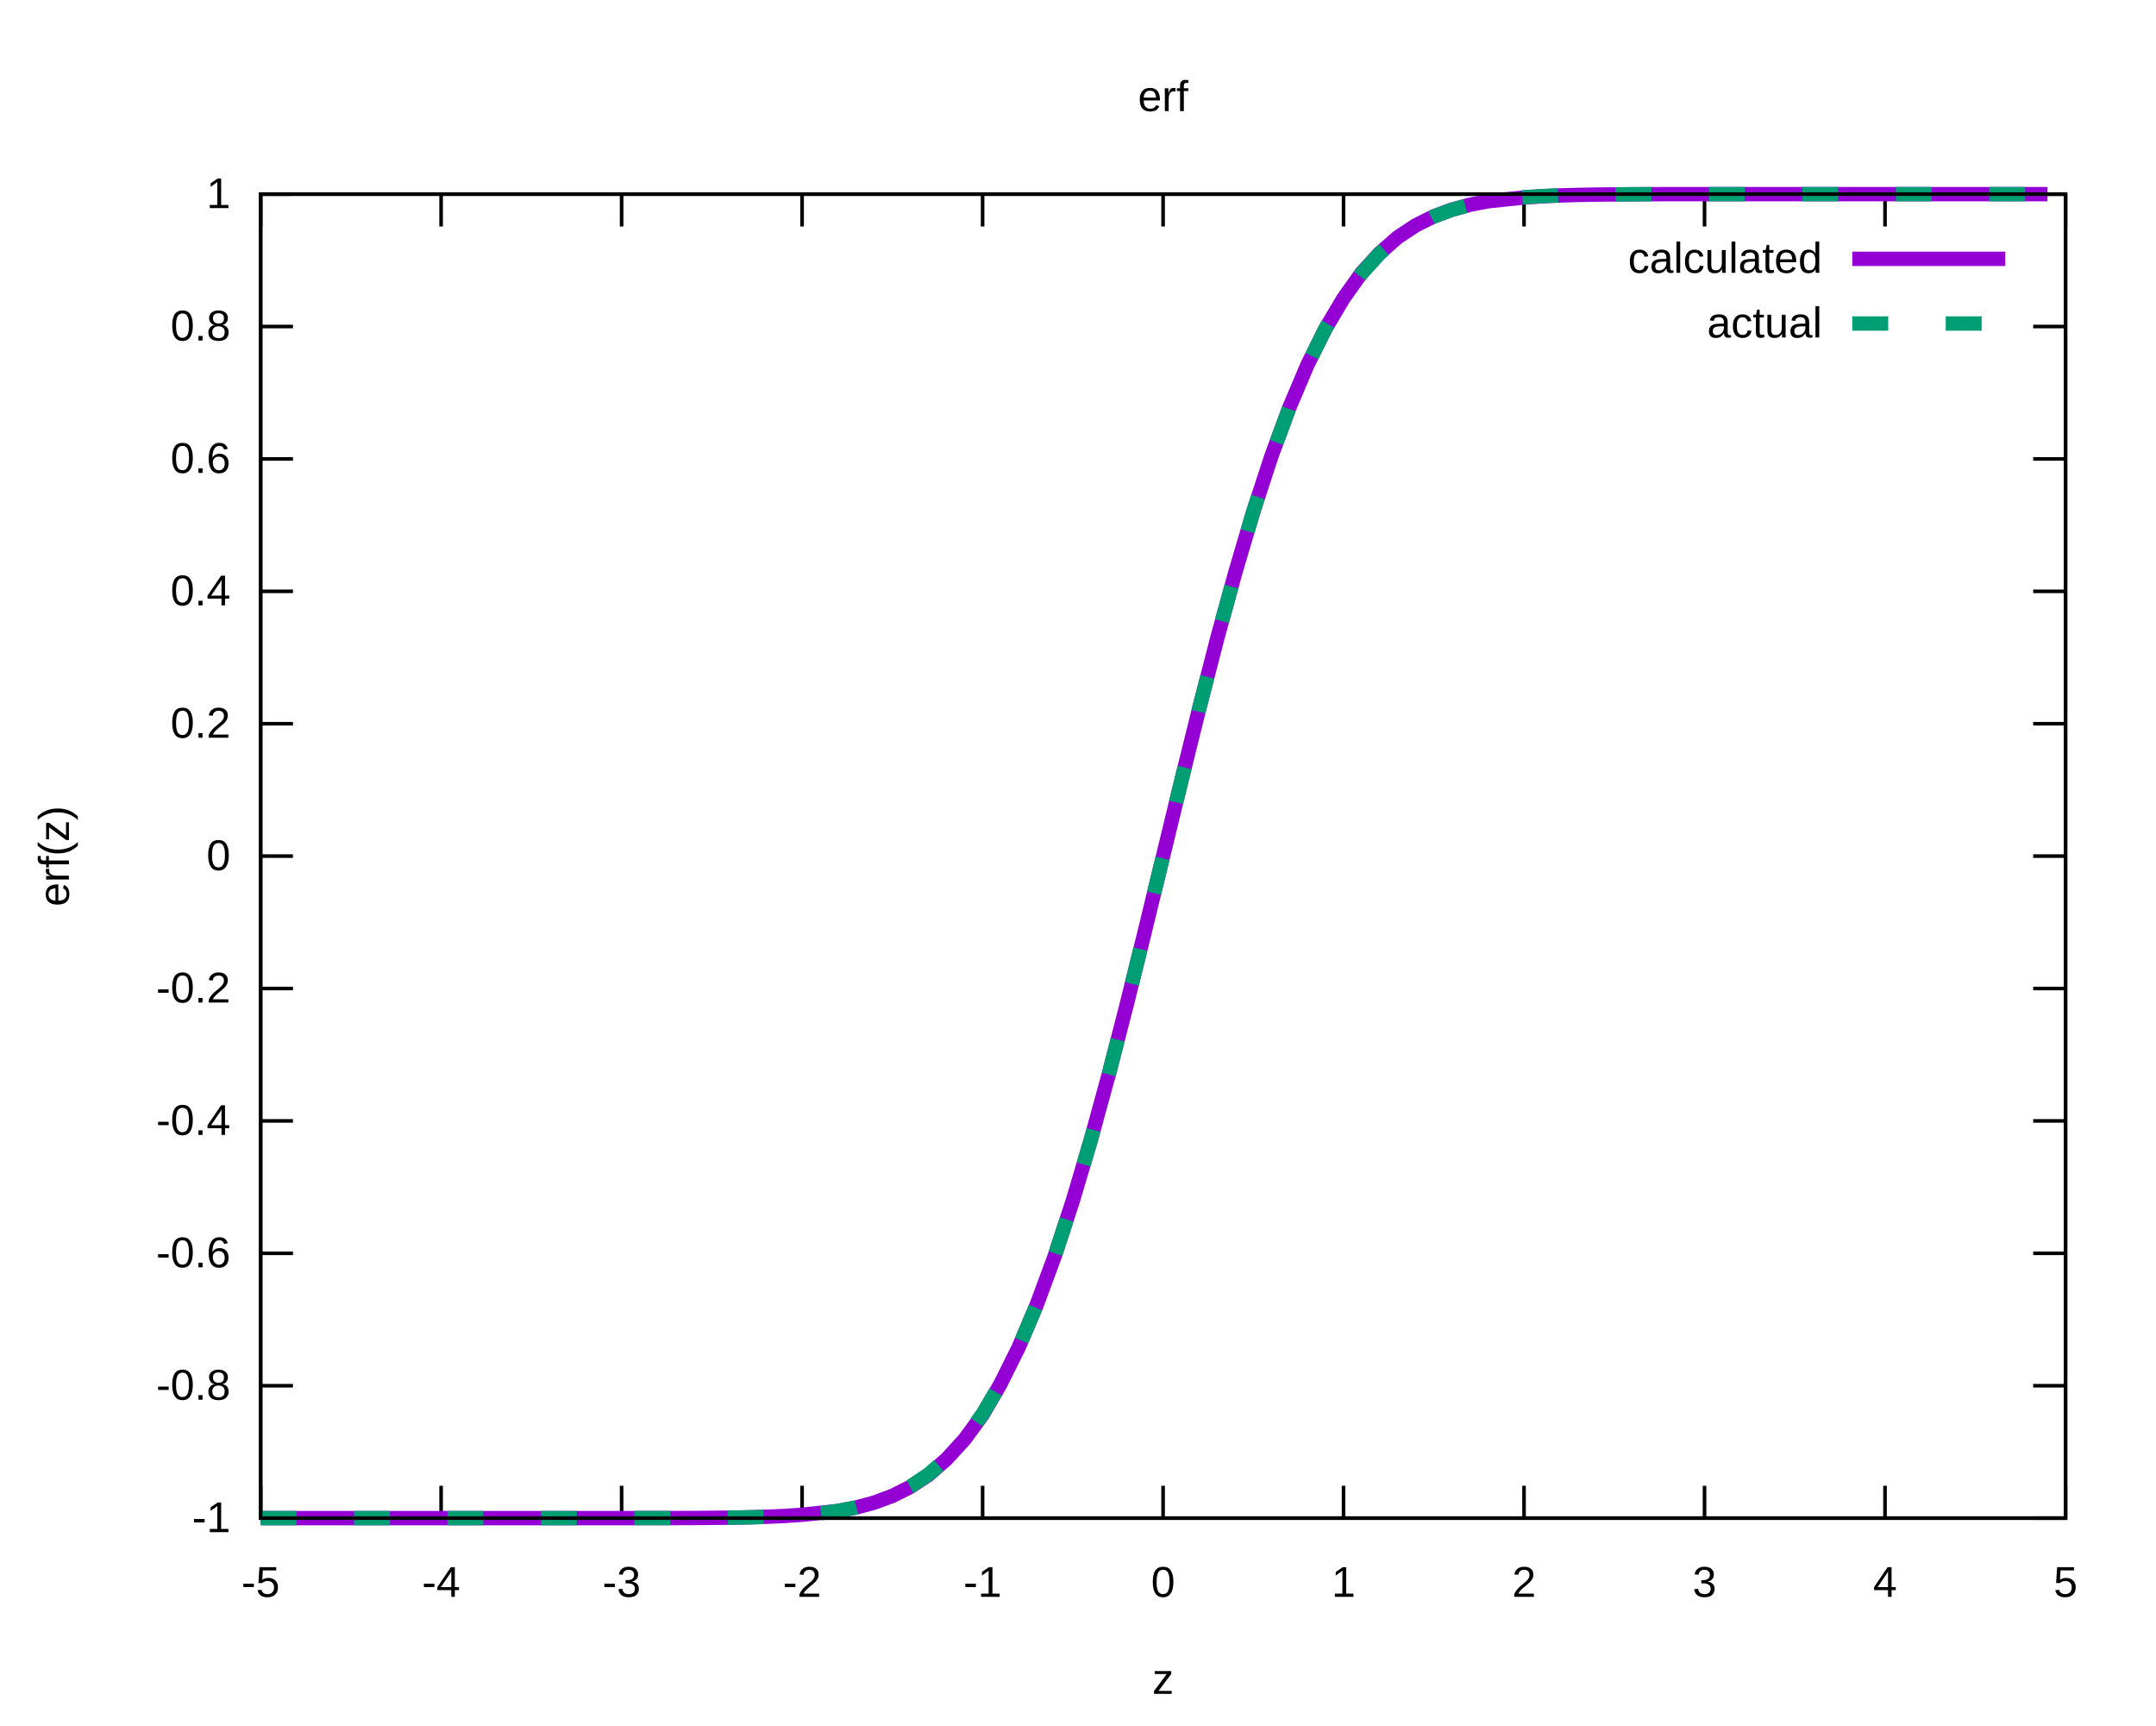
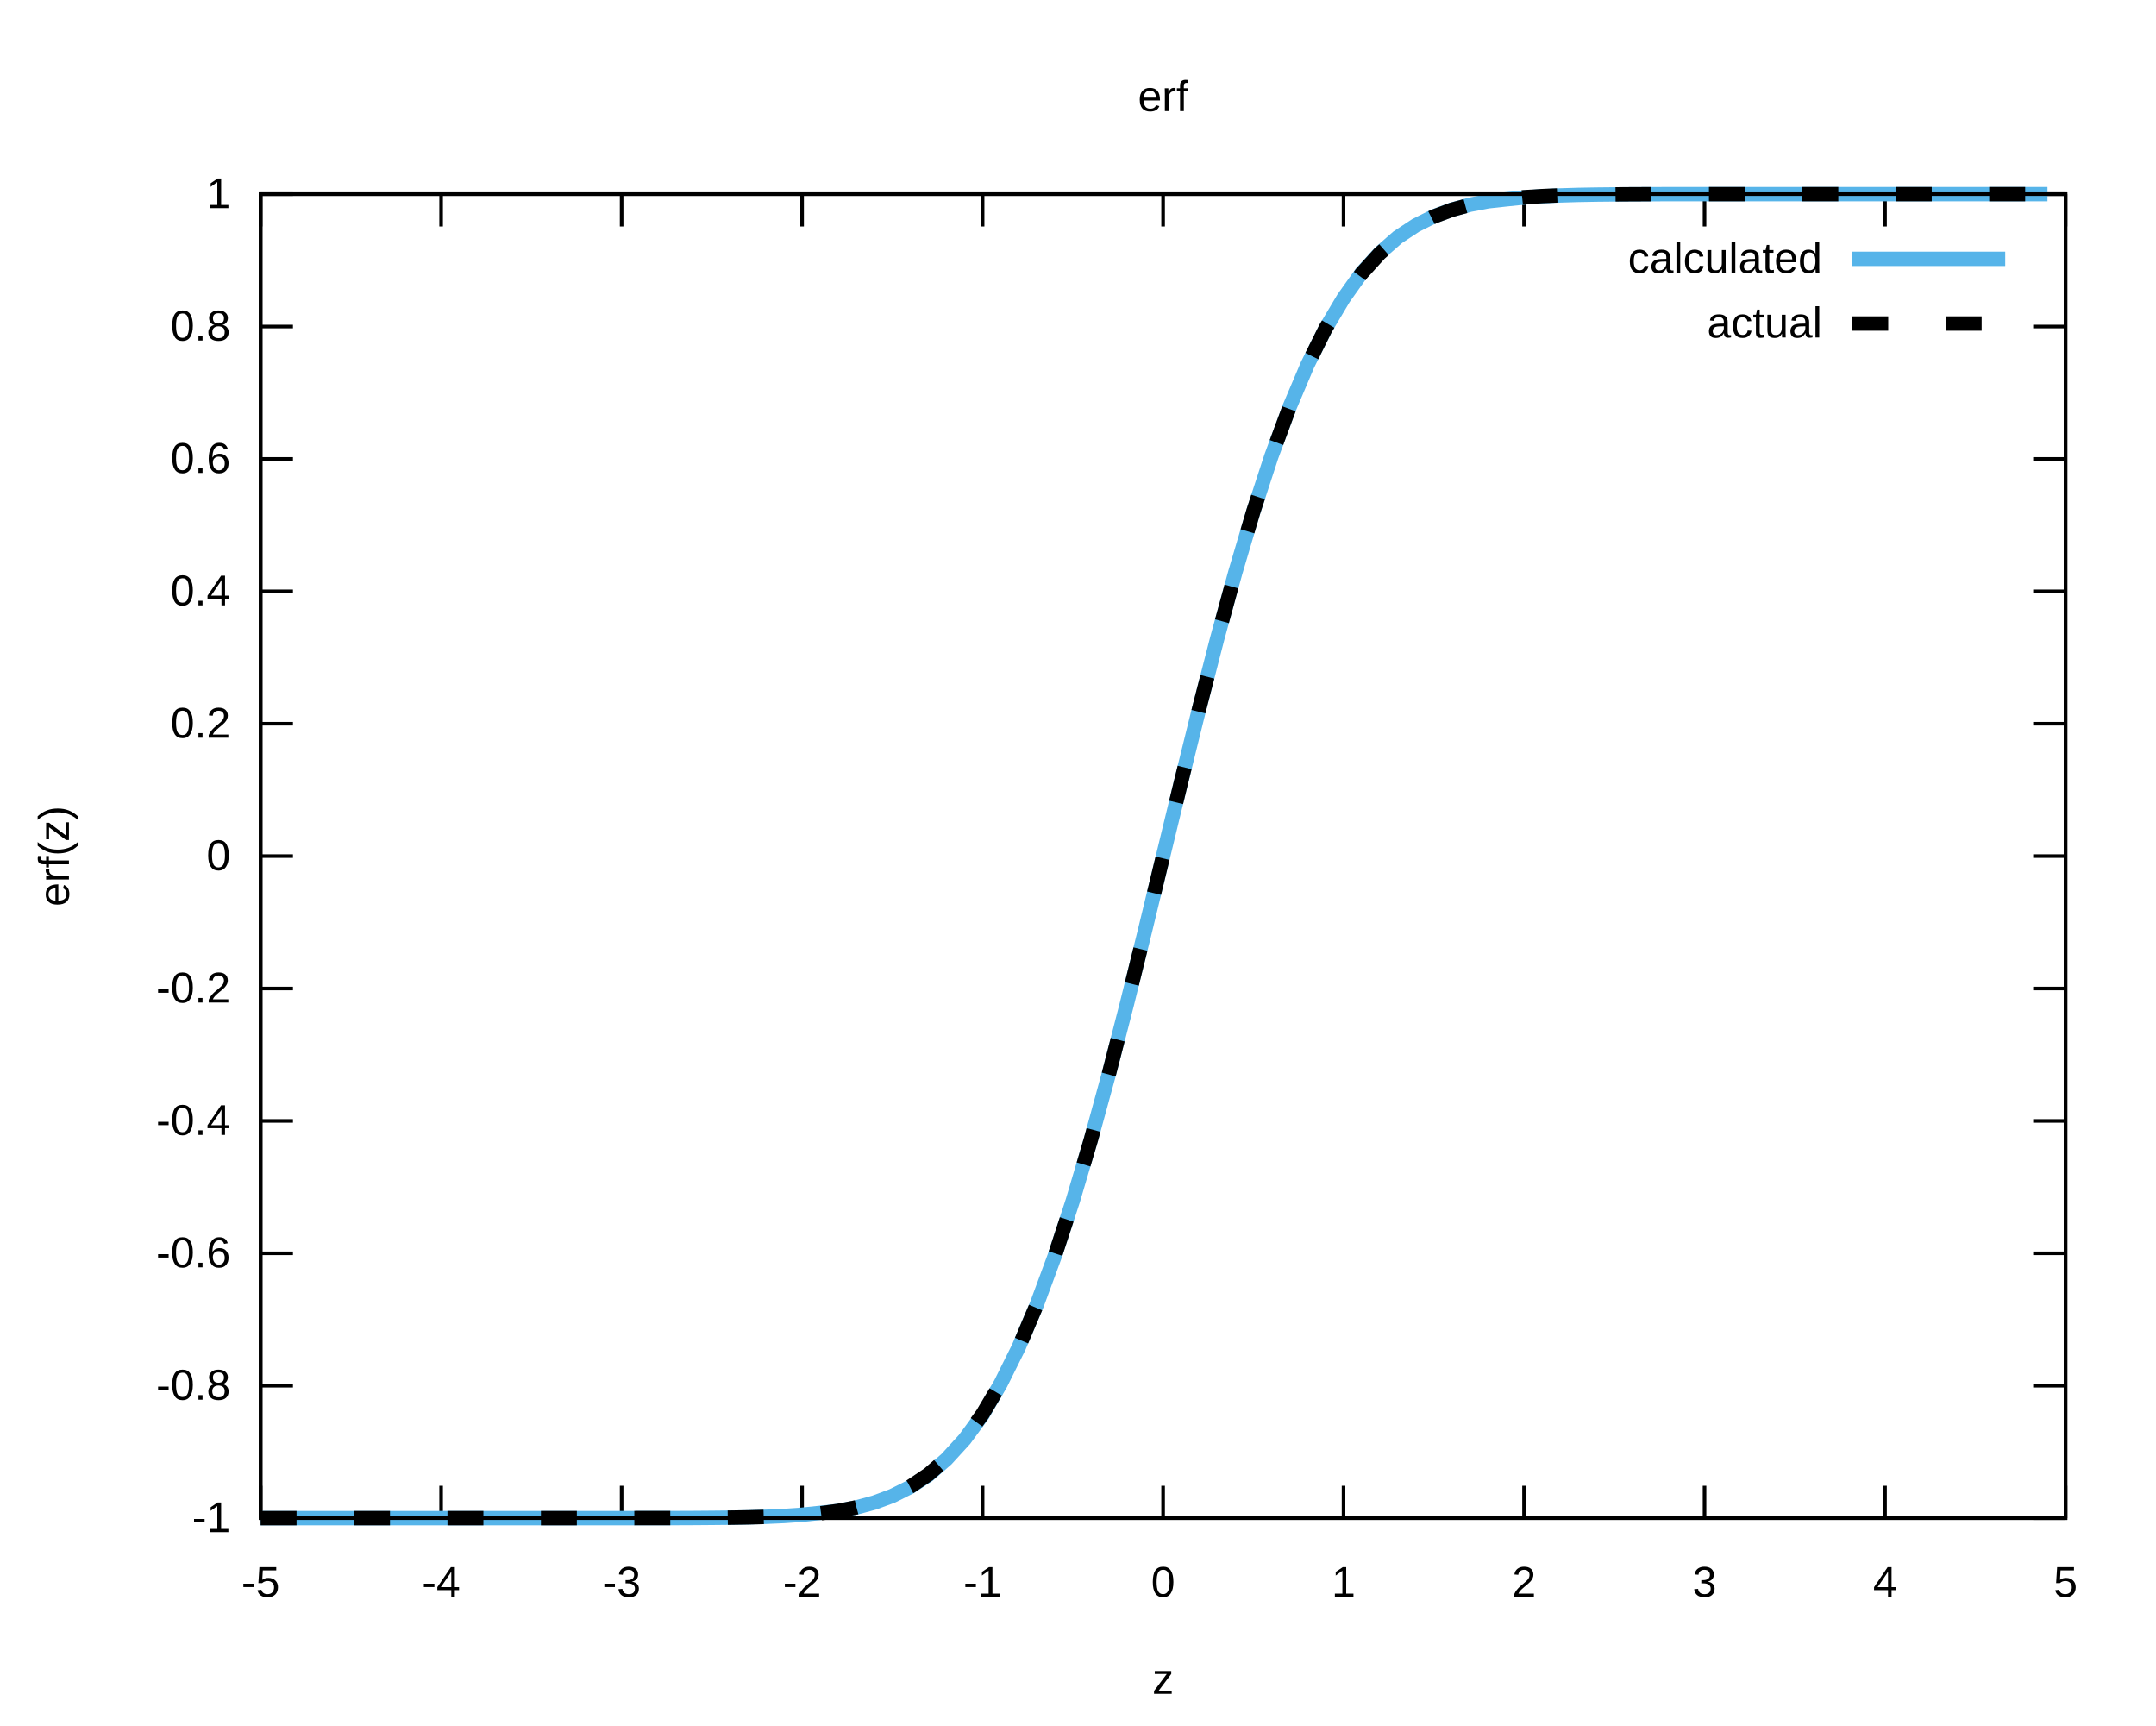
<svg xmlns="http://www.w3.org/2000/svg" xmlns:xlink="http://www.w3.org/1999/xlink" width="600" height="480" viewBox="0 0 600 480">
  <g id="gnuplot_canvas">
    <rect x="0" y="0" width="600" height="480" fill="none" />
    <defs>
      <circle id="gpDot" r="0.5" stroke-width="0.5" stroke="currentColor" />
      <path id="gpPt0" stroke-width="0.222" stroke="currentColor" d="M-1,0 h2 M0,-1 v2" />
      <path id="gpPt1" stroke-width="0.222" stroke="currentColor" d="M-1,-1 L1,1 M1,-1 L-1,1" />
      <path id="gpPt2" stroke-width="0.222" stroke="currentColor" d="M-1,0 L1,0 M0,-1 L0,1 M-1,-1 L1,1 M-1,1 L1,-1" />
      <rect id="gpPt3" stroke-width="0.222" stroke="currentColor" x="-1" y="-1" width="2" height="2" />
      <rect id="gpPt4" stroke-width="0.222" stroke="currentColor" fill="currentColor" x="-1" y="-1" width="2" height="2" />
      <circle id="gpPt5" stroke-width="0.222" stroke="currentColor" cx="0" cy="0" r="1" />
      <use xlink:href="#gpPt5" id="gpPt6" fill="currentColor" stroke="none" />
      <path id="gpPt7" stroke-width="0.222" stroke="currentColor" d="M0,-1.33 L-1.33,0.67 L1.33,0.67 z" />
      <use xlink:href="#gpPt7" id="gpPt8" fill="currentColor" stroke="none" />
      <use xlink:href="#gpPt7" id="gpPt9" stroke="currentColor" transform="rotate(180)" />
      <use xlink:href="#gpPt9" id="gpPt10" fill="currentColor" stroke="none" />
      <use xlink:href="#gpPt3" id="gpPt11" stroke="currentColor" transform="rotate(45)" />
      <use xlink:href="#gpPt11" id="gpPt12" fill="currentColor" stroke="none" />
      <path id="gpPt13" stroke-width="0.222" stroke="currentColor" d="M0,1.330 L1.265,0.411 L0.782,-1.067 L-0.782,-1.076 L-1.265,0.411 z" />
      <use xlink:href="#gpPt13" id="gpPt14" fill="currentColor" stroke="none" />
      <filter id="textbox" filterUnits="objectBoundingBox" x="0" y="0" height="1" width="1">
        <feFlood flood-color="white" flood-opacity="1" result="bgnd" />
        <feComposite in="SourceGraphic" in2="bgnd" operator="atop" />
      </filter>
      <filter id="greybox" filterUnits="objectBoundingBox" x="0" y="0" height="1" width="1">
        <feFlood flood-color="lightgrey" flood-opacity="1" result="grey" />
        <feComposite in="SourceGraphic" in2="grey" operator="atop" />
      </filter>
    </defs>
    <g fill="none" color="white" stroke="currentColor" stroke-width="1.00" stroke-linecap="butt" stroke-linejoin="miter">
</g>
    <g fill="none" color="black" stroke="currentColor" stroke-width="1.00" stroke-linecap="butt" stroke-linejoin="miter">
      <path stroke="black" d="M72.53,422.40 L81.53,422.40 M574.82,422.40 L565.82,422.40  " />
      <g transform="translate(64.14,426.30)" stroke="none" fill="black" font-family="Arial" font-size="12.00" text-anchor="end">
        <text>
          <tspan font-family="Arial">-1</tspan>
        </text>
      </g>
    </g>
    <g fill="none" color="black" stroke="currentColor" stroke-width="1.00" stroke-linecap="butt" stroke-linejoin="miter">
      <path stroke="black" d="M72.53,385.56 L81.53,385.56 M574.82,385.56 L565.82,385.56  " />
      <g transform="translate(64.14,389.46)" stroke="none" fill="black" font-family="Arial" font-size="12.00" text-anchor="end">
        <text>
          <tspan font-family="Arial">-0.8</tspan>
        </text>
      </g>
    </g>
    <g fill="none" color="black" stroke="currentColor" stroke-width="1.00" stroke-linecap="butt" stroke-linejoin="miter">
      <path stroke="black" d="M72.53,348.72 L81.53,348.72 M574.82,348.72 L565.82,348.72  " />
      <g transform="translate(64.14,352.62)" stroke="none" fill="black" font-family="Arial" font-size="12.00" text-anchor="end">
        <text>
          <tspan font-family="Arial">-0.6</tspan>
        </text>
      </g>
    </g>
    <g fill="none" color="black" stroke="currentColor" stroke-width="1.00" stroke-linecap="butt" stroke-linejoin="miter">
      <path stroke="black" d="M72.53,311.88 L81.53,311.88 M574.82,311.88 L565.82,311.88  " />
      <g transform="translate(64.14,315.78)" stroke="none" fill="black" font-family="Arial" font-size="12.00" text-anchor="end">
        <text>
          <tspan font-family="Arial">-0.4</tspan>
        </text>
      </g>
    </g>
    <g fill="none" color="black" stroke="currentColor" stroke-width="1.00" stroke-linecap="butt" stroke-linejoin="miter">
      <path stroke="black" d="M72.53,275.04 L81.53,275.04 M574.82,275.04 L565.82,275.04  " />
      <g transform="translate(64.14,278.94)" stroke="none" fill="black" font-family="Arial" font-size="12.00" text-anchor="end">
        <text>
          <tspan font-family="Arial">-0.2</tspan>
        </text>
      </g>
    </g>
    <g fill="none" color="black" stroke="currentColor" stroke-width="1.00" stroke-linecap="butt" stroke-linejoin="miter">
      <path stroke="black" d="M72.53,238.20 L81.53,238.20 M574.82,238.20 L565.82,238.20  " />
      <g transform="translate(64.14,242.10)" stroke="none" fill="black" font-family="Arial" font-size="12.00" text-anchor="end">
        <text>
          <tspan font-family="Arial"> 0</tspan>
        </text>
      </g>
    </g>
    <g fill="none" color="black" stroke="currentColor" stroke-width="1.00" stroke-linecap="butt" stroke-linejoin="miter">
      <path stroke="black" d="M72.53,201.37 L81.53,201.37 M574.82,201.37 L565.82,201.37  " />
      <g transform="translate(64.14,205.27)" stroke="none" fill="black" font-family="Arial" font-size="12.00" text-anchor="end">
        <text>
          <tspan font-family="Arial"> 0.2</tspan>
        </text>
      </g>
    </g>
    <g fill="none" color="black" stroke="currentColor" stroke-width="1.00" stroke-linecap="butt" stroke-linejoin="miter">
      <path stroke="black" d="M72.53,164.53 L81.53,164.53 M574.82,164.53 L565.82,164.53  " />
      <g transform="translate(64.14,168.43)" stroke="none" fill="black" font-family="Arial" font-size="12.00" text-anchor="end">
        <text>
          <tspan font-family="Arial"> 0.4</tspan>
        </text>
      </g>
    </g>
    <g fill="none" color="black" stroke="currentColor" stroke-width="1.00" stroke-linecap="butt" stroke-linejoin="miter">
      <path stroke="black" d="M72.53,127.69 L81.53,127.69 M574.82,127.69 L565.82,127.69  " />
      <g transform="translate(64.14,131.59)" stroke="none" fill="black" font-family="Arial" font-size="12.00" text-anchor="end">
        <text>
          <tspan font-family="Arial"> 0.6</tspan>
        </text>
      </g>
    </g>
    <g fill="none" color="black" stroke="currentColor" stroke-width="1.00" stroke-linecap="butt" stroke-linejoin="miter">
      <path stroke="black" d="M72.53,90.85 L81.53,90.85 M574.82,90.85 L565.82,90.85  " />
      <g transform="translate(64.14,94.75)" stroke="none" fill="black" font-family="Arial" font-size="12.00" text-anchor="end">
        <text>
          <tspan font-family="Arial"> 0.8</tspan>
        </text>
      </g>
    </g>
    <g fill="none" color="black" stroke="currentColor" stroke-width="1.00" stroke-linecap="butt" stroke-linejoin="miter">
      <path stroke="black" d="M72.53,54.01 L81.53,54.01 M574.82,54.01 L565.82,54.01  " />
      <g transform="translate(64.14,57.91)" stroke="none" fill="black" font-family="Arial" font-size="12.00" text-anchor="end">
        <text>
          <tspan font-family="Arial"> 1</tspan>
        </text>
      </g>
    </g>
    <g fill="none" color="black" stroke="currentColor" stroke-width="1.00" stroke-linecap="butt" stroke-linejoin="miter">
      <path stroke="black" d="M72.53,422.40 L72.53,413.40 M72.53,54.01 L72.53,63.01  " />
      <g transform="translate(72.53,444.30)" stroke="none" fill="black" font-family="Arial" font-size="12.00" text-anchor="middle">
        <text>
          <tspan font-family="Arial">-5</tspan>
        </text>
      </g>
    </g>
    <g fill="none" color="black" stroke="currentColor" stroke-width="1.00" stroke-linecap="butt" stroke-linejoin="miter">
      <path stroke="black" d="M122.76,422.40 L122.76,413.40 M122.76,54.01 L122.76,63.01  " />
      <g transform="translate(122.76,444.30)" stroke="none" fill="black" font-family="Arial" font-size="12.00" text-anchor="middle">
        <text>
          <tspan font-family="Arial">-4</tspan>
        </text>
      </g>
    </g>
    <g fill="none" color="black" stroke="currentColor" stroke-width="1.00" stroke-linecap="butt" stroke-linejoin="miter">
      <path stroke="black" d="M172.99,422.40 L172.99,413.40 M172.99,54.01 L172.99,63.01  " />
      <g transform="translate(172.99,444.30)" stroke="none" fill="black" font-family="Arial" font-size="12.00" text-anchor="middle">
        <text>
          <tspan font-family="Arial">-3</tspan>
        </text>
      </g>
    </g>
    <g fill="none" color="black" stroke="currentColor" stroke-width="1.00" stroke-linecap="butt" stroke-linejoin="miter">
      <path stroke="black" d="M223.22,422.40 L223.22,413.40 M223.22,54.01 L223.22,63.01  " />
      <g transform="translate(223.22,444.30)" stroke="none" fill="black" font-family="Arial" font-size="12.00" text-anchor="middle">
        <text>
          <tspan font-family="Arial">-2</tspan>
        </text>
      </g>
    </g>
    <g fill="none" color="black" stroke="currentColor" stroke-width="1.00" stroke-linecap="butt" stroke-linejoin="miter">
      <path stroke="black" d="M273.45,422.40 L273.45,413.40 M273.45,54.01 L273.45,63.01  " />
      <g transform="translate(273.45,444.30)" stroke="none" fill="black" font-family="Arial" font-size="12.00" text-anchor="middle">
        <text>
          <tspan font-family="Arial">-1</tspan>
        </text>
      </g>
    </g>
    <g fill="none" color="black" stroke="currentColor" stroke-width="1.00" stroke-linecap="butt" stroke-linejoin="miter">
      <path stroke="black" d="M323.68,422.40 L323.68,413.40 M323.68,54.01 L323.68,63.01  " />
      <g transform="translate(323.68,444.30)" stroke="none" fill="black" font-family="Arial" font-size="12.00" text-anchor="middle">
        <text>
          <tspan font-family="Arial"> 0</tspan>
        </text>
      </g>
    </g>
    <g fill="none" color="black" stroke="currentColor" stroke-width="1.00" stroke-linecap="butt" stroke-linejoin="miter">
      <path stroke="black" d="M373.90,422.40 L373.90,413.40 M373.90,54.01 L373.90,63.01  " />
      <g transform="translate(373.90,444.30)" stroke="none" fill="black" font-family="Arial" font-size="12.00" text-anchor="middle">
        <text>
          <tspan font-family="Arial"> 1</tspan>
        </text>
      </g>
    </g>
    <g fill="none" color="black" stroke="currentColor" stroke-width="1.00" stroke-linecap="butt" stroke-linejoin="miter">
      <path stroke="black" d="M424.13,422.40 L424.13,413.40 M424.13,54.01 L424.13,63.01  " />
      <g transform="translate(424.13,444.30)" stroke="none" fill="black" font-family="Arial" font-size="12.00" text-anchor="middle">
        <text>
          <tspan font-family="Arial"> 2</tspan>
        </text>
      </g>
    </g>
    <g fill="none" color="black" stroke="currentColor" stroke-width="1.00" stroke-linecap="butt" stroke-linejoin="miter">
      <path stroke="black" d="M474.36,422.40 L474.36,413.40 M474.36,54.01 L474.36,63.01  " />
      <g transform="translate(474.36,444.30)" stroke="none" fill="black" font-family="Arial" font-size="12.00" text-anchor="middle">
        <text>
          <tspan font-family="Arial"> 3</tspan>
        </text>
      </g>
    </g>
    <g fill="none" color="black" stroke="currentColor" stroke-width="1.00" stroke-linecap="butt" stroke-linejoin="miter">
      <path stroke="black" d="M524.59,422.40 L524.59,413.40 M524.59,54.01 L524.59,63.01  " />
      <g transform="translate(524.59,444.30)" stroke="none" fill="black" font-family="Arial" font-size="12.00" text-anchor="middle">
        <text>
          <tspan font-family="Arial"> 4</tspan>
        </text>
      </g>
    </g>
    <g fill="none" color="black" stroke="currentColor" stroke-width="1.00" stroke-linecap="butt" stroke-linejoin="miter">
      <path stroke="black" d="M574.82,422.40 L574.82,413.40 M574.82,54.01 L574.82,63.01  " />
      <g transform="translate(574.82,444.30)" stroke="none" fill="black" font-family="Arial" font-size="12.00" text-anchor="middle">
        <text>
          <tspan font-family="Arial"> 5</tspan>
        </text>
      </g>
    </g>
    <g fill="none" color="black" stroke="currentColor" stroke-width="1.00" stroke-linecap="butt" stroke-linejoin="miter">
</g>
    <g fill="none" color="black" stroke="currentColor" stroke-width="1.00" stroke-linecap="butt" stroke-linejoin="miter">
      <path stroke="black" d="M72.53,54.01 L72.53,422.40 L574.82,422.40 L574.82,54.01 L72.53,54.01 Z  " />
    </g>
    <g fill="none" color="black" stroke="currentColor" stroke-width="1.00" stroke-linecap="butt" stroke-linejoin="miter">
</g>
    <g id="gnuplot_plot_1">
      <g fill="none" color="white" stroke="black" stroke-width="4.00" stroke-linecap="butt" stroke-linejoin="miter">
</g>
      <g fill="none" color="black" stroke="currentColor" stroke-width="4.00" stroke-linecap="butt" stroke-linejoin="miter">
        <g transform="translate(507.09,75.91)" stroke="none" fill="black" font-family="Arial" font-size="12.00" text-anchor="end">
          <text>
            <tspan font-family="Arial">calculated</tspan>
          </text>
        </g>
      </g>
      <g fill="none" color="black" stroke="currentColor" stroke-width="4.00" stroke-linecap="butt" stroke-linejoin="miter">
-         <path stroke="rgb(148,   0, 211)" d="M515.48,72.01 L558.04,72.01 M72.53,422.40 L77.55,422.40 L82.58,422.40 L87.60,422.40 L92.62,422.40 L97.64,422.40   L102.67,422.40 L107.69,422.40 L112.71,422.40 L117.74,422.40 L122.76,422.40 L127.78,422.40 L132.80,422.40 L137.83,422.40   L142.85,422.40 L147.87,422.40 L152.90,422.40 L157.92,422.40 L162.94,422.40 L167.97,422.40 L172.99,422.40 L178.01,422.39   L183.03,422.39 L188.06,422.38 L193.08,422.36 L198.10,422.32 L203.13,422.27 L208.15,422.18 L213.17,422.03 L218.19,421.81   L223.22,421.46 L228.24,420.94 L233.26,420.40 L238.29,419.44 L243.31,418.08 L248.33,416.22 L253.35,413.71 L258.38,410.39   L263.40,405.99 L268.42,400.50 L273.45,393.65 L278.47,384.99 L283.49,374.89 L288.51,363.05 L293.54,349.43 L298.56,334.07   L303.58,317.11 L308.61,298.74 L313.63,279.23 L318.65,258.92 L323.67,238.21 L328.70,217.49 L333.72,197.18 L338.74,177.67   L343.77,159.30 L348.79,142.34 L353.81,126.98 L358.84,113.36 L363.86,101.52 L368.88,91.42 L373.90,82.98 L378.93,75.91   L383.95,70.42 L388.97,66.02 L394.00,62.70 L399.02,60.19 L404.04,58.33 L409.06,56.97 L414.09,56.01 L419.11,55.47   L424.13,54.95 L429.16,54.60 L434.18,54.38 L439.20,54.23 L444.22,54.14 L449.25,54.09 L454.27,54.05 L459.29,54.03   L464.32,54.02 L469.34,54.02 L474.36,54.01 L479.38,54.01 L484.41,54.01 L489.43,54.01 L494.45,54.01 L499.48,54.01   L504.50,54.01 L509.52,54.01 L514.55,54.01 L519.57,54.01 L524.59,54.01 L529.61,54.01 L534.64,54.01 L539.66,54.01   L544.68,54.01 L549.71,54.01 L554.73,54.01 L559.75,54.01 L564.77,54.01 L569.80,54.01  " />
+         <path stroke="rgb( 86, 180, 233)" d="M515.48,72.01 L558.04,72.01 M72.53,422.40 L77.55,422.40 L82.58,422.40 L87.60,422.40 L92.62,422.40 L97.64,422.40   L102.67,422.40 L107.69,422.40 L112.71,422.40 L117.74,422.40 L122.76,422.40 L127.78,422.40 L132.80,422.40 L137.83,422.40   L142.85,422.40 L147.87,422.40 L152.90,422.40 L157.92,422.40 L162.94,422.40 L167.97,422.40 L172.99,422.40 L178.01,422.39   L183.03,422.39 L188.06,422.38 L193.08,422.36 L198.10,422.32 L203.13,422.27 L208.15,422.18 L213.17,422.03 L218.19,421.81   L223.22,421.46 L228.24,420.94 L233.26,420.40 L238.29,419.44 L243.31,418.08 L248.33,416.22 L253.35,413.71 L258.38,410.39   L263.40,405.99 L268.42,400.50 L273.45,393.65 L278.47,384.99 L283.49,374.89 L288.51,363.05 L293.54,349.43 L298.56,334.07   L303.58,317.11 L308.61,298.74 L313.63,279.23 L318.65,258.92 L323.67,238.21 L328.70,217.49 L333.72,197.18 L338.74,177.67   L343.77,159.30 L348.79,142.34 L353.81,126.98 L358.84,113.36 L363.86,101.52 L368.88,91.42 L373.90,82.98 L378.93,75.91   L383.95,70.42 L388.97,66.02 L394.00,62.70 L399.02,60.19 L404.04,58.33 L409.06,56.97 L414.09,56.01 L419.11,55.47   L424.13,54.95 L429.16,54.60 L434.18,54.38 L439.20,54.23 L444.22,54.14 L449.25,54.09 L454.27,54.05 L459.29,54.03   L464.32,54.02 L469.34,54.02 L474.36,54.01 L479.38,54.01 L484.41,54.01 L489.43,54.01 L494.45,54.01 L499.48,54.01   L504.50,54.01 L509.52,54.01 L514.55,54.01 L519.57,54.01 L524.59,54.01 L529.61,54.01 L534.64,54.01 L539.66,54.01   L544.68,54.01 L549.71,54.01 L554.73,54.01 L559.75,54.01 L564.77,54.01 L569.80,54.01  " />
      </g>
    </g>
    <g id="gnuplot_plot_2">
      <g fill="none" color="black" stroke="currentColor" stroke-width="4.00" stroke-linecap="butt" stroke-linejoin="miter">
        <g transform="translate(507.09,93.91)" stroke="none" fill="black" font-family="Arial" font-size="12.00" text-anchor="end">
          <text>
            <tspan font-family="Arial">actual</tspan>
          </text>
        </g>
      </g>
      <g fill="none" color="black" stroke="currentColor" stroke-width="4.00" stroke-linecap="butt" stroke-linejoin="miter">
-         <path stroke="rgb(  0, 158, 115)" stroke-dasharray="10.0,16.0" d="M515.48,90.01 L558.04,90.01 M72.53,422.40 L77.55,422.40 L82.58,422.40 L87.60,422.40 L92.62,422.40 L97.64,422.40   L102.67,422.40 L107.69,422.40 L112.71,422.40 L117.74,422.40 L122.76,422.40 L127.78,422.40 L132.80,422.40 L137.83,422.40   L142.85,422.40 L147.87,422.40 L152.90,422.40 L157.92,422.40 L162.94,422.40 L167.97,422.40 L172.99,422.40 L178.01,422.39   L183.03,422.39 L188.06,422.38 L193.08,422.36 L198.10,422.33 L203.13,422.27 L208.15,422.19 L213.17,422.06 L218.19,421.85   L223.22,421.54 L228.24,421.07 L233.26,420.39 L238.29,419.41 L243.31,418.04 L248.33,416.16 L253.35,413.61 L258.38,410.24   L263.40,405.88 L268.42,400.33 L273.45,393.43 L278.47,384.99 L283.49,374.90 L288.51,363.05 L293.54,349.43 L298.56,334.08   L303.58,317.11 L308.61,298.74 L313.63,279.23 L318.65,258.92 L323.67,238.21 L328.70,217.49 L333.72,197.18 L338.74,177.67   L343.77,159.30 L348.79,142.33 L353.81,126.98 L358.84,113.36 L363.86,101.51 L368.88,91.42 L373.90,82.98 L378.93,76.08   L383.95,70.53 L388.97,66.17 L394.00,62.80 L399.02,60.25 L404.04,58.37 L409.06,57.00 L414.09,56.02 L419.11,55.34   L424.13,54.87 L429.16,54.56 L434.18,54.35 L439.20,54.22 L444.22,54.14 L449.25,54.08 L454.27,54.05 L459.29,54.03   L464.32,54.02 L469.34,54.02 L474.36,54.01 L479.38,54.01 L484.41,54.01 L489.43,54.01 L494.45,54.01 L499.48,54.01   L504.50,54.01 L509.52,54.01 L514.55,54.01 L519.57,54.01 L524.59,54.01 L529.61,54.01 L534.64,54.01 L539.66,54.01   L544.68,54.01 L549.71,54.01 L554.73,54.01 L559.75,54.01 L564.77,54.01 L569.80,54.01  " />
-       </g>
-     </g>
-     <g fill="none" color="white" stroke="rgb(  0, 158, 115)" stroke-width="2.00" stroke-linecap="butt" stroke-linejoin="miter">
+         <path stroke="rgb(  0,   0,   0)" stroke-dasharray="10.0,16.0" d="M515.48,90.01 L558.04,90.01 M72.53,422.40 L77.55,422.40 L82.58,422.40 L87.60,422.40 L92.62,422.40 L97.64,422.40   L102.67,422.40 L107.69,422.40 L112.71,422.40 L117.74,422.40 L122.76,422.40 L127.78,422.40 L132.80,422.40 L137.83,422.40   L142.85,422.40 L147.87,422.40 L152.90,422.40 L157.92,422.40 L162.94,422.40 L167.97,422.40 L172.99,422.40 L178.01,422.39   L183.03,422.39 L188.06,422.38 L193.08,422.36 L198.10,422.33 L203.13,422.27 L208.15,422.19 L213.17,422.06 L218.19,421.85   L223.22,421.54 L228.24,421.07 L233.26,420.39 L238.29,419.41 L243.31,418.04 L248.33,416.16 L253.35,413.61 L258.38,410.24   L263.40,405.88 L268.42,400.33 L273.45,393.43 L278.47,384.99 L283.49,374.90 L288.51,363.05 L293.54,349.43 L298.56,334.08   L303.58,317.11 L308.61,298.74 L313.63,279.23 L318.65,258.92 L323.67,238.21 L328.70,217.49 L333.72,197.18 L338.74,177.67   L343.77,159.30 L348.79,142.33 L353.81,126.98 L358.84,113.36 L363.86,101.51 L368.88,91.42 L373.90,82.98 L378.93,76.08   L383.95,70.53 L388.97,66.17 L394.00,62.80 L399.02,60.25 L404.04,58.37 L409.06,57.00 L414.09,56.02 L419.11,55.34   L424.13,54.87 L429.16,54.56 L434.18,54.35 L439.20,54.22 L444.22,54.14 L449.25,54.08 L454.27,54.05 L459.29,54.03   L464.32,54.02 L469.34,54.02 L474.36,54.01 L479.38,54.01 L484.41,54.01 L489.43,54.01 L494.45,54.01 L499.48,54.01   L504.50,54.01 L509.52,54.01 L514.55,54.01 L519.57,54.01 L524.59,54.01 L529.61,54.01 L534.64,54.01 L539.66,54.01   L544.68,54.01 L549.71,54.01 L554.73,54.01 L559.75,54.01 L564.77,54.01 L569.80,54.01  " />
+       </g>
+     </g>
+     <g fill="none" color="white" stroke="rgb(  0,   0,   0)" stroke-width="2.00" stroke-linecap="butt" stroke-linejoin="miter">
</g>
    <g fill="none" color="black" stroke="currentColor" stroke-width="2.00" stroke-linecap="butt" stroke-linejoin="miter">
</g>
    <g fill="none" color="black" stroke="black" stroke-width="1.00" stroke-linecap="butt" stroke-linejoin="miter">
</g>
    <g fill="none" color="black" stroke="currentColor" stroke-width="1.00" stroke-linecap="butt" stroke-linejoin="miter">
      <path stroke="black" d="M72.53,54.01 L72.53,422.40 L574.82,422.40 L574.82,54.01 L72.53,54.01 Z  " />
      <g transform="translate(19.18,238.21) rotate(270.00)" stroke="none" fill="black" font-family="Arial" font-size="12.00" text-anchor="middle">
        <text>
          <tspan font-family="Arial">erf(z)</tspan>
        </text>
      </g>
    </g>
    <g fill="none" color="black" stroke="currentColor" stroke-width="1.00" stroke-linecap="butt" stroke-linejoin="miter">
      <g transform="translate(323.67,471.30)" stroke="none" fill="black" font-family="Arial" font-size="12.00" text-anchor="middle">
        <text>
          <tspan font-family="Arial">z</tspan>
        </text>
      </g>
    </g>
    <g fill="none" color="black" stroke="currentColor" stroke-width="1.00" stroke-linecap="butt" stroke-linejoin="miter">
</g>
    <g fill="none" color="black" stroke="currentColor" stroke-width="1.00" stroke-linecap="butt" stroke-linejoin="miter">
      <g transform="translate(323.67,30.91)" stroke="none" fill="black" font-family="Arial" font-size="12.00" text-anchor="middle">
        <text>
          <tspan font-family="Arial">erf</tspan>
        </text>
      </g>
    </g>
    <g fill="none" color="black" stroke="currentColor" stroke-width="1.00" stroke-linecap="butt" stroke-linejoin="miter">
</g>
  </g>
</svg>
